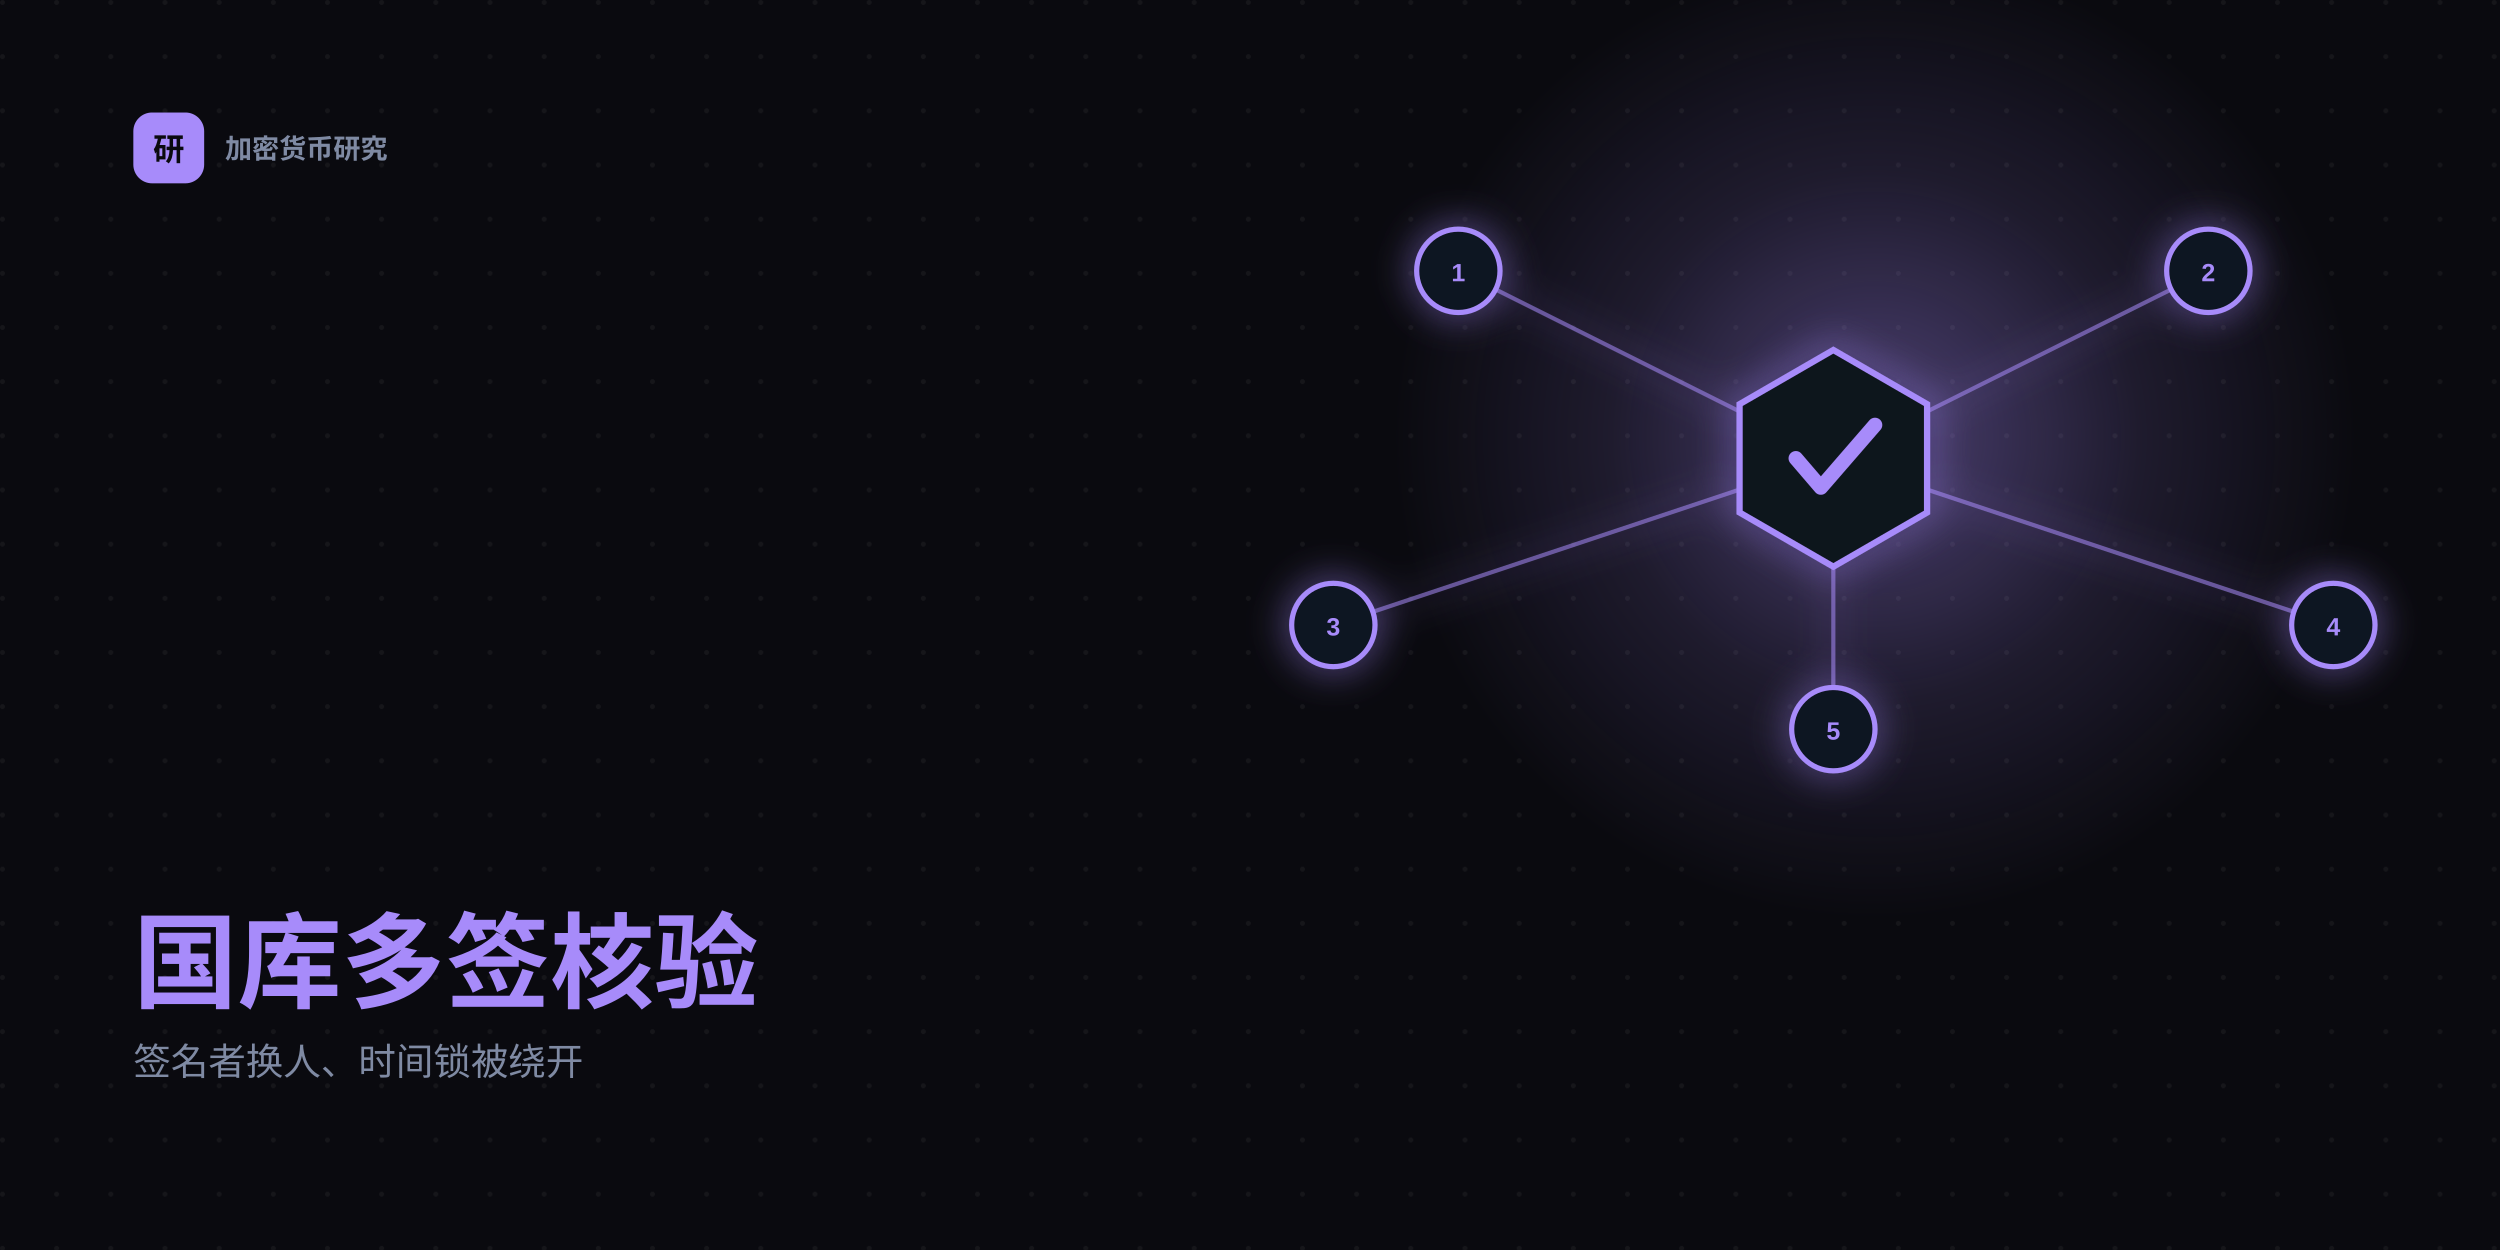
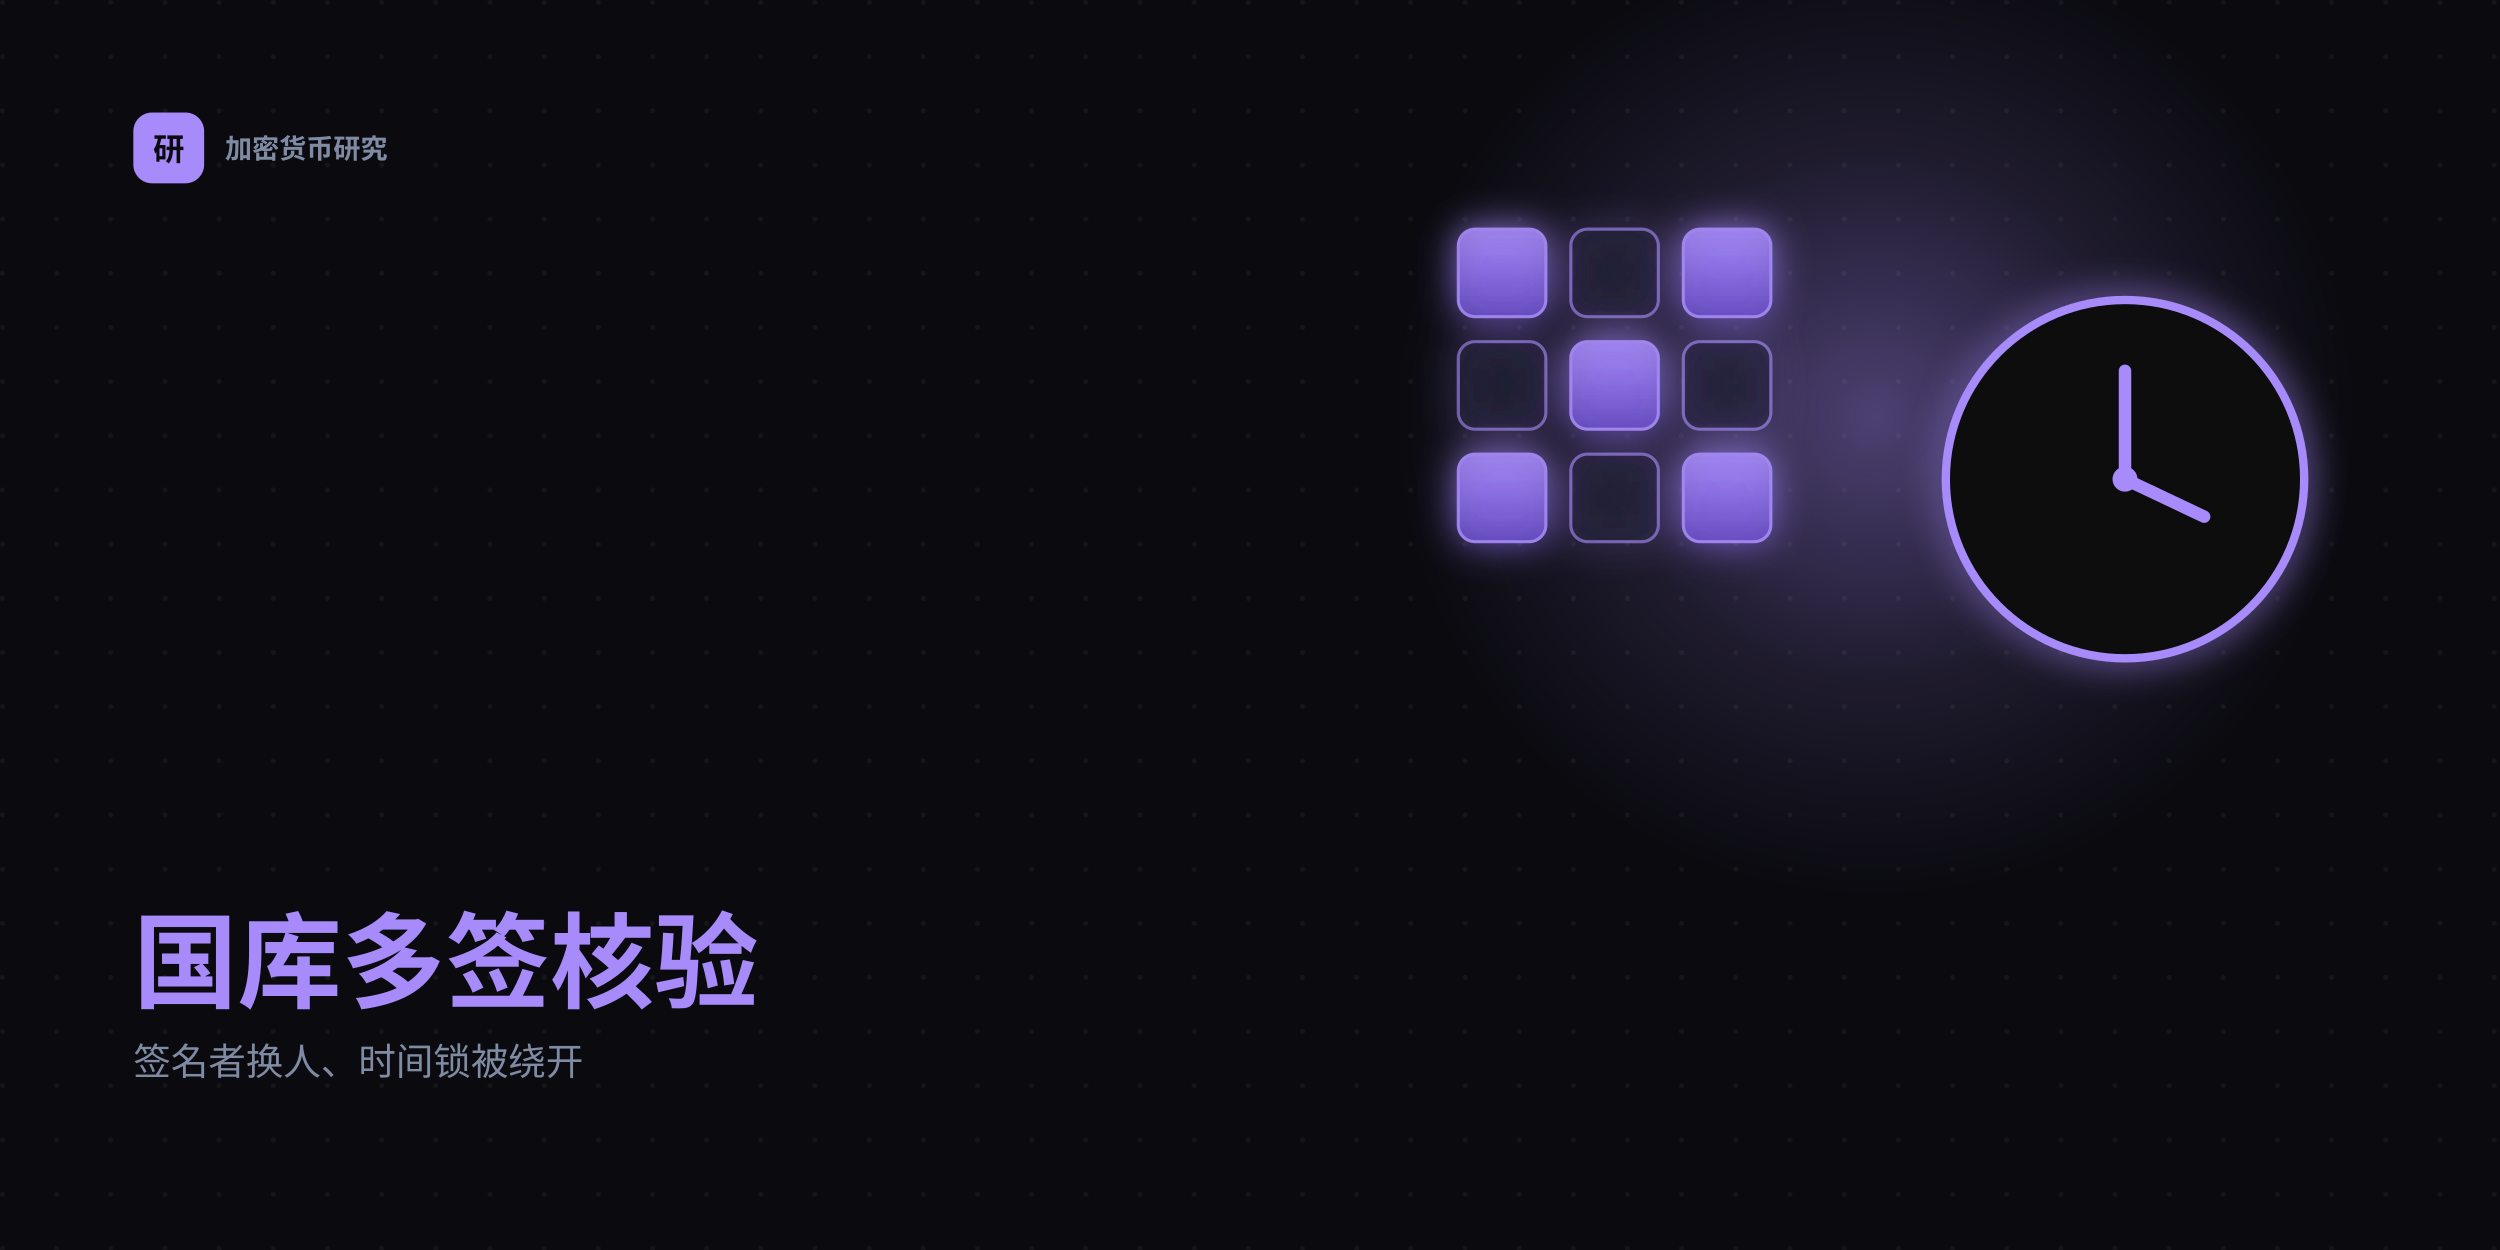
<svg xmlns="http://www.w3.org/2000/svg" viewBox="0 0 1200 600" role="img" aria-label="国库多签核验：签名者换人、时间锁被绕开 主题配图">
  <defs>
    <radialGradient id="glowdaotreasurzh" cx="50%" cy="50%" r="50%">
      <stop offset="0%" stop-color="#a78bfa" stop-opacity="0.42" />
      <stop offset="55%" stop-color="#a78bfa" stop-opacity="0.13" />
      <stop offset="100%" stop-color="#a78bfa" stop-opacity="0" />
    </radialGradient>
    <linearGradient id="bardaotreasurzh" x1="0" y1="1" x2="0" y2="0">
      <stop offset="0%" stop-color="#6a4fc9" stop-opacity="0.95" />
      <stop offset="100%" stop-color="#a78bfa" stop-opacity="0.95" />
    </linearGradient>
    <filter id="softdaotreasurzh" x="-80%" y="-80%" width="260%" height="260%">
      <feGaussianBlur stdDeviation="9" result="b" />
      <feMerge>
        <feMergeNode in="b" />
        <feMergeNode in="SourceGraphic" />
      </feMerge>
    </filter>
    <pattern id="dotsdaotreasurzh" width="26" height="26" patternUnits="userSpaceOnUse">
      <circle cx="1.2" cy="1.2" r="1.2" fill="#ffffff" fill-opacity="0.05" />
    </pattern>
  </defs>
  <rect width="1200" height="600" fill="#0a0a0f" />
  <rect width="1200" height="600" fill="url(#dotsdaotreasurzh)" />
  <g transform="translate(64,54)">
    <rect x="0" y="0" width="34" height="34" rx="9" fill="#a78bfa" />
    <text x="17" y="23" font-family="'Segoe UI',Arial,sans-serif" font-size="15" font-weight="700" fill="#0a0a0f" text-anchor="middle">研</text>
    <text x="44" y="22" font-family="'Segoe UI',Arial,sans-serif" font-size="13" font-weight="600" fill="#7f8aa3">加密货币研究</text>
  </g>
-   <circle cx="900" cy="210" r="230" fill="url(#glowdaotreasurzh)" />
+   <circle cx="900" cy="200" r="230" fill="url(#glowdaotreasurzh)" />
  <g filter="url(#softdaotreasurzh)">
-     <line x1="880" y1="220" x2="700" y2="130" stroke="#a78bfa" stroke-width="2" opacity="0.55" />
-     <line x1="880" y1="220" x2="1060" y2="130" stroke="#a78bfa" stroke-width="2" opacity="0.55" />
-     <line x1="880" y1="220" x2="640" y2="300" stroke="#a78bfa" stroke-width="2" opacity="0.55" />
-     <line x1="880" y1="220" x2="1120" y2="300" stroke="#a78bfa" stroke-width="2" opacity="0.55" />
-     <line x1="880" y1="220" x2="880" y2="350" stroke="#a78bfa" stroke-width="2" opacity="0.55" />
-     <g transform="translate(880,220)">
-       <polygon points="0,-52 45,-26 45,26 0,52 -45,26 -45,-26" fill="#10161f" stroke="#a78bfa" stroke-width="3" />
-       <path d="M-18 0 l12 14 l26 -30" stroke="#a78bfa" stroke-width="7" fill="none" stroke-linecap="round" stroke-linejoin="round" />
+     <rect x="700" y="110" width="42" height="42" rx="8" fill="url(#bardaotreasurzh)" opacity="0.9" stroke="#a78bfa" stroke-width="1.5" />
+     <rect x="754" y="110" width="42" height="42" rx="8" fill="#1a2230" opacity="0.6" stroke="#a78bfa" stroke-width="1.5" />
+     <rect x="808" y="110" width="42" height="42" rx="8" fill="url(#bardaotreasurzh)" opacity="0.9" stroke="#a78bfa" stroke-width="1.5" />
+     <rect x="700" y="164" width="42" height="42" rx="8" fill="#1a2230" opacity="0.6" stroke="#a78bfa" stroke-width="1.5" />
+     <rect x="754" y="164" width="42" height="42" rx="8" fill="url(#bardaotreasurzh)" opacity="0.9" stroke="#a78bfa" stroke-width="1.5" />
+     <rect x="808" y="164" width="42" height="42" rx="8" fill="#1a2230" opacity="0.6" stroke="#a78bfa" stroke-width="1.5" />
+     <rect x="700" y="218" width="42" height="42" rx="8" fill="url(#bardaotreasurzh)" opacity="0.9" stroke="#a78bfa" stroke-width="1.5" />
+     <rect x="754" y="218" width="42" height="42" rx="8" fill="#1a2230" opacity="0.6" stroke="#a78bfa" stroke-width="1.5" />
+     <rect x="808" y="218" width="42" height="42" rx="8" fill="url(#bardaotreasurzh)" opacity="0.9" stroke="#a78bfa" stroke-width="1.5" />
+     <g transform="translate(1020,230)">
+       <circle r="86" fill="#0a0a0f" stroke="#a78bfa" stroke-width="4" />
+       <line x1="0" y1="0" x2="0" y2="-52" stroke="#a78bfa" stroke-width="6" stroke-linecap="round" />
+       <line x1="0" y1="0" x2="38" y2="18" stroke="#a78bfa" stroke-width="6" stroke-linecap="round" />
+       <circle r="6" fill="#a78bfa" />
    </g>
-     <circle cx="700" cy="130" r="20" fill="#0e1420" stroke="#a78bfa" stroke-width="2.5" />
-     <text x="700" y="135" font-family="'Segoe UI',Arial,sans-serif" font-size="12" font-weight="700" fill="#a78bfa" text-anchor="middle">1</text>
-     <circle cx="1060" cy="130" r="20" fill="#0e1420" stroke="#a78bfa" stroke-width="2.5" />
-     <text x="1060" y="135" font-family="'Segoe UI',Arial,sans-serif" font-size="12" font-weight="700" fill="#a78bfa" text-anchor="middle">2</text>
-     <circle cx="640" cy="300" r="20" fill="#0e1420" stroke="#a78bfa" stroke-width="2.5" />
-     <text x="640" y="305" font-family="'Segoe UI',Arial,sans-serif" font-size="12" font-weight="700" fill="#a78bfa" text-anchor="middle">3</text>
-     <circle cx="1120" cy="300" r="20" fill="#0e1420" stroke="#a78bfa" stroke-width="2.5" />
-     <text x="1120" y="305" font-family="'Segoe UI',Arial,sans-serif" font-size="12" font-weight="700" fill="#a78bfa" text-anchor="middle">4</text>
-     <circle cx="880" cy="350" r="20" fill="#0e1420" stroke="#a78bfa" stroke-width="2.5" />
-     <text x="880" y="355" font-family="'Segoe UI',Arial,sans-serif" font-size="12" font-weight="700" fill="#a78bfa" text-anchor="middle">5</text>
  </g>
  <g font-family="'Segoe UI',Arial,sans-serif" font-weight="800">
    <text font-size="50" fill="#a78bfa">
      <tspan x="64" y="480">国库多签核验</tspan>
    </text>
  </g>
  <text x="64" y="516" font-family="'Segoe UI',Arial,sans-serif" font-size="18" fill="#7f8aa3">签名者换人、时间锁被绕开</text>
</svg>
